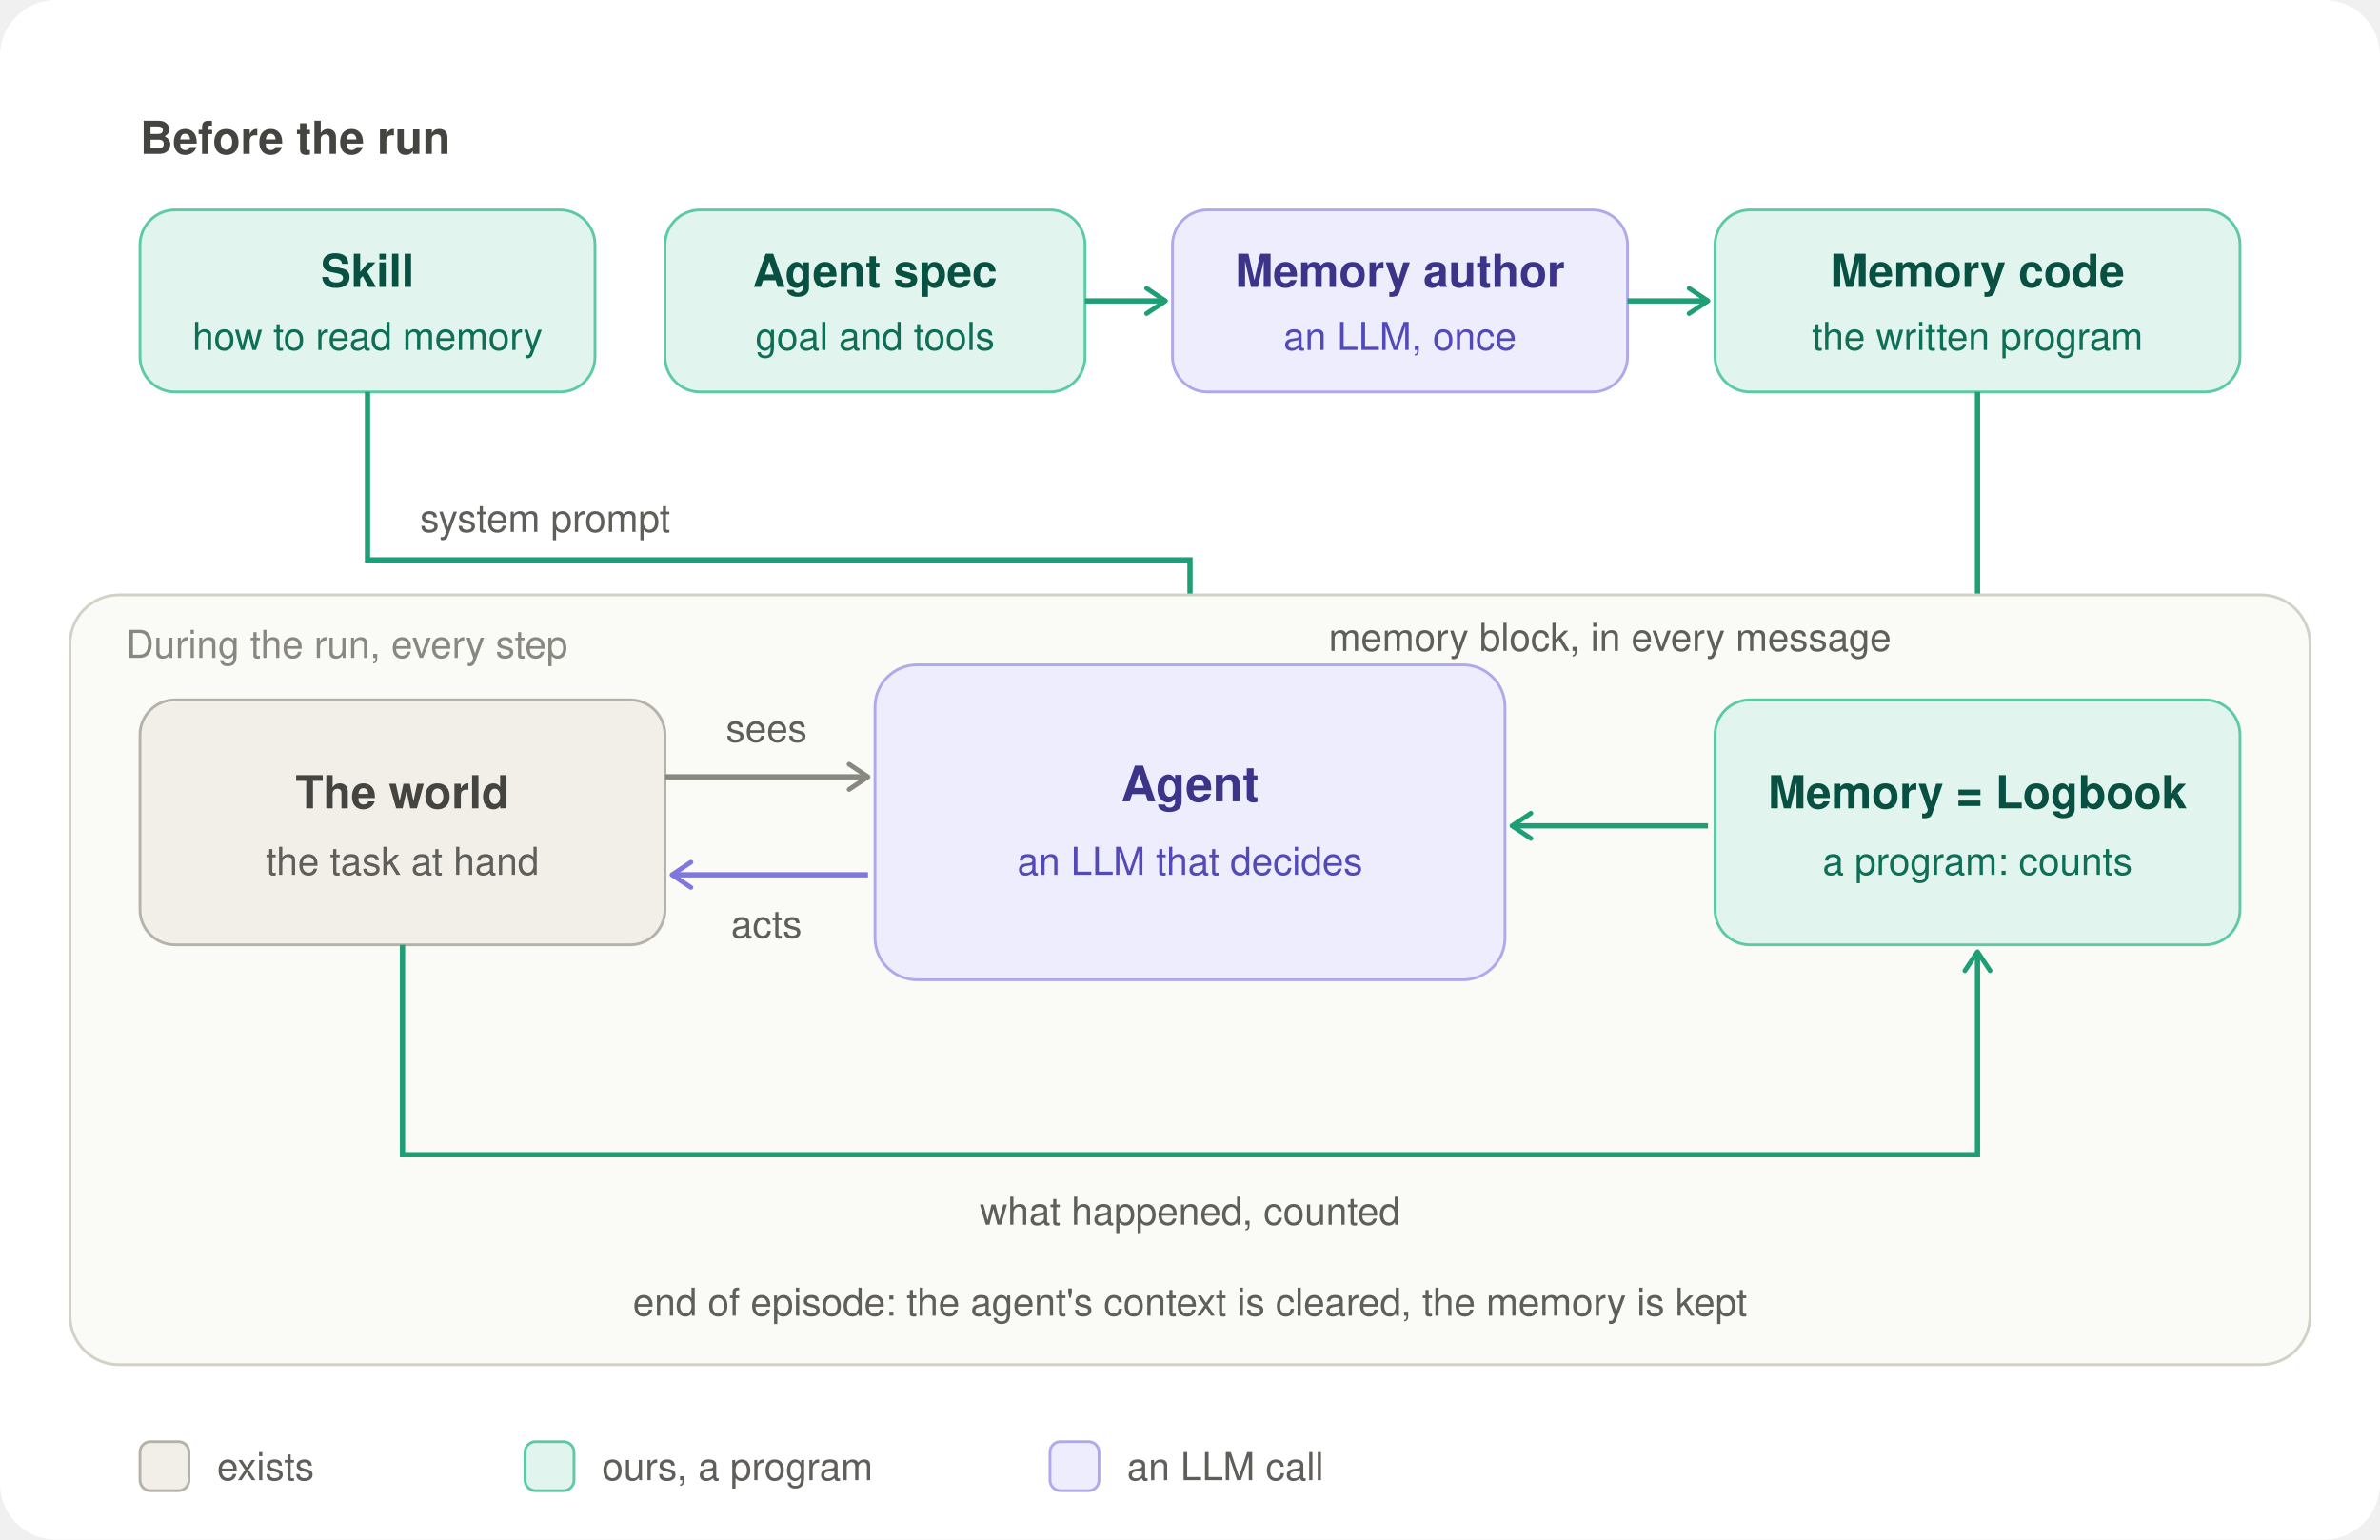
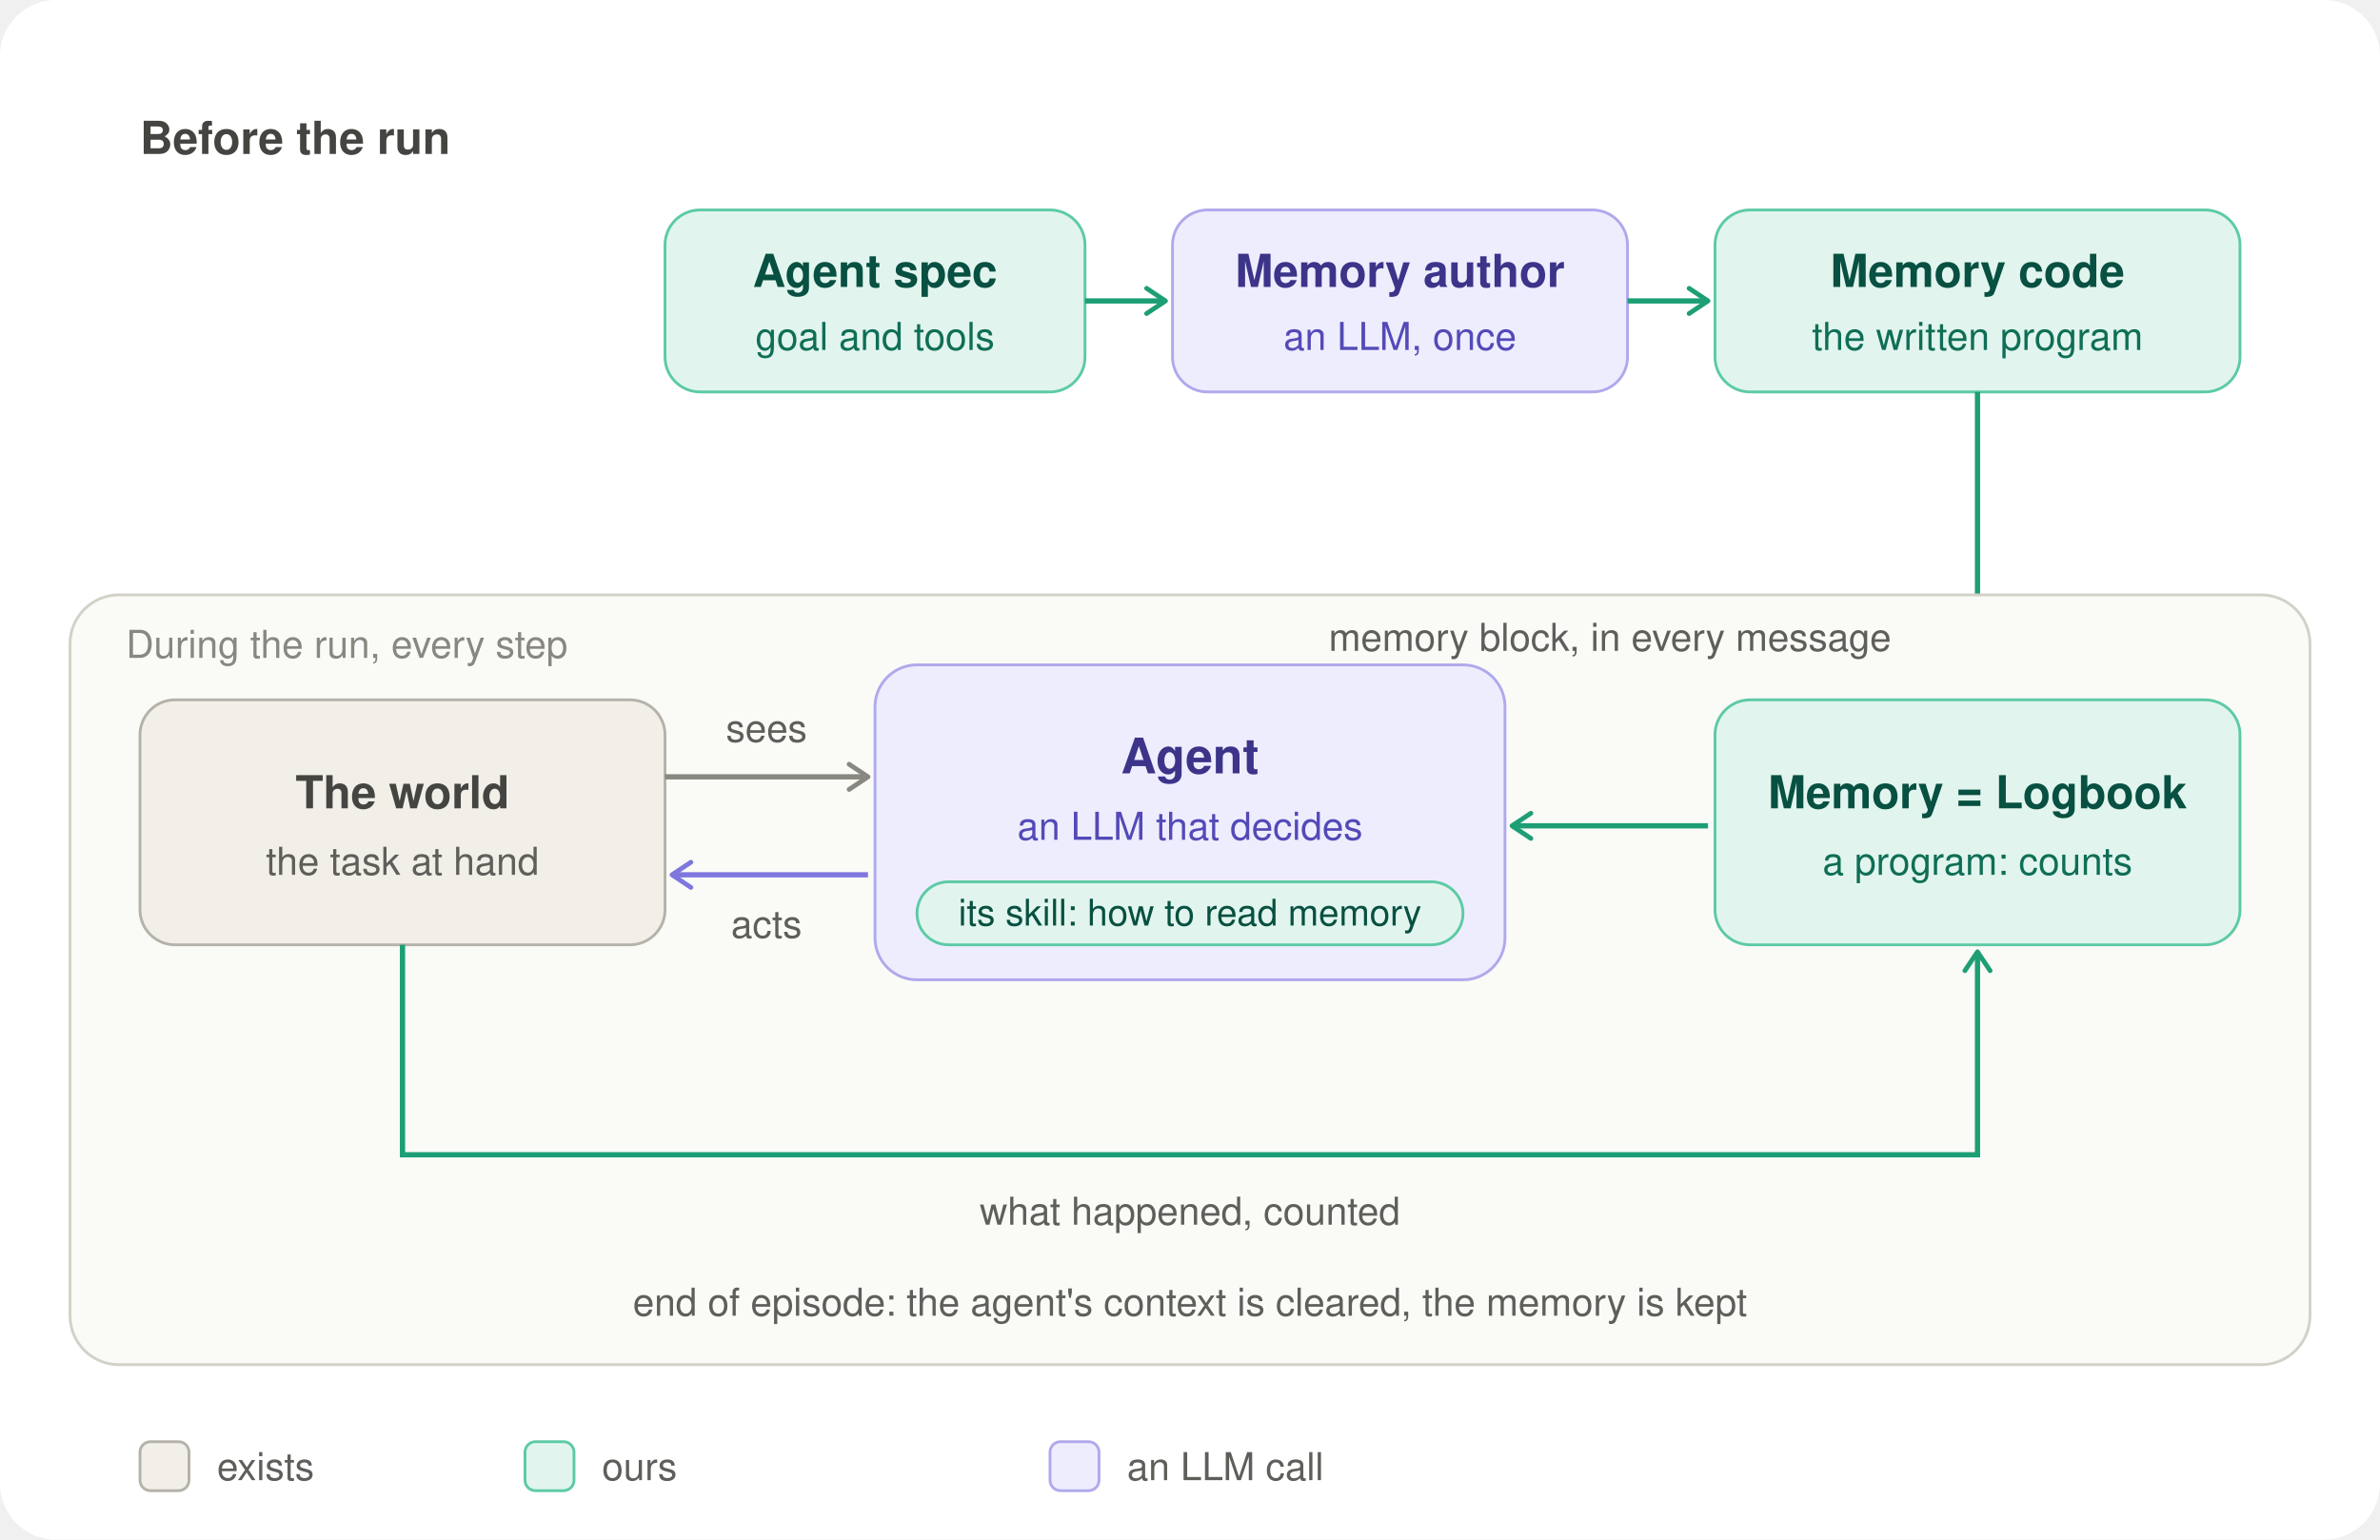
<svg xmlns="http://www.w3.org/2000/svg" width="1020" height="660" viewBox="0 0 680 440" font-family="-apple-system, BlinkMacSystemFont, 'Segoe UI', Helvetica, Arial, sans-serif">
  <defs>
    <marker id="a" viewBox="0 0 10 10" refX="8" refY="5" markerWidth="6" markerHeight="6" orient="auto-start-reverse">
      <path d="M2 1L8 5L2 9" fill="none" stroke="context-stroke" stroke-width="1.5" stroke-linecap="round" stroke-linejoin="round" />
    </marker>
  </defs>
  <rect x="0" y="0" width="680" height="440" rx="16" fill="#FFFFFF" />
  <text x="40" y="44" font-size="13" font-weight="600" fill="#444441">Before the run</text>
-   <g>
-     <rect x="40" y="60" width="130" height="52" rx="10" fill="#E1F5EE" stroke="#5DCAA5" stroke-width="0.8" />
-     <text x="105" y="82" font-size="13" font-weight="600" fill="#085041" text-anchor="middle">Skill</text>
-     <text x="105" y="100" font-size="11" fill="#0F6E56" text-anchor="middle">how to read memory</text>
-   </g>
  <g>
    <rect x="190" y="60" width="120" height="52" rx="10" fill="#E1F5EE" stroke="#5DCAA5" stroke-width="0.8" />
    <text x="250" y="82" font-size="13" font-weight="600" fill="#085041" text-anchor="middle">Agent spec</text>
    <text x="250" y="100" font-size="11" fill="#0F6E56" text-anchor="middle">goal and tools</text>
  </g>
  <g>
    <rect x="335" y="60" width="130" height="52" rx="10" fill="#EEEDFE" stroke="#AFA9EC" stroke-width="0.8" />
    <text x="400" y="82" font-size="13" font-weight="600" fill="#3C3489" text-anchor="middle">Memory author</text>
    <text x="400" y="100" font-size="11" fill="#534AB7" text-anchor="middle">an LLM, once</text>
  </g>
  <g>
    <rect x="490" y="60" width="150" height="52" rx="10" fill="#E1F5EE" stroke="#5DCAA5" stroke-width="0.8" />
    <text x="565" y="82" font-size="13" font-weight="600" fill="#085041" text-anchor="middle">Memory code</text>
    <text x="565" y="100" font-size="11" fill="#0F6E56" text-anchor="middle">the written program</text>
  </g>
  <line x1="310" y1="86" x2="333" y2="86" stroke="#1D9E75" stroke-width="1.5" marker-end="url(#a)" />
  <line x1="465" y1="86" x2="488" y2="86" stroke="#1D9E75" stroke-width="1.5" marker-end="url(#a)" />
-   <path d="M105 112 L105 160 L340 160 L340 188" fill="none" stroke="#1D9E75" stroke-width="1.5" marker-end="url(#a)" />
-   <text x="120" y="152" font-size="11" fill="#5F5E5A">system prompt</text>
  <line x1="565" y1="112" x2="565" y2="198" stroke="#1D9E75" stroke-width="1.5" marker-end="url(#a)" />
  <rect x="20" y="170" width="640" height="220" rx="14" fill="#FAFAF7" stroke="#D3D1C7" stroke-width="0.8" />
  <text x="36" y="188" font-size="11" fill="#888780">During the run, every step</text>
  <g>
    <rect x="40" y="200" width="150" height="70" rx="10" fill="#F1EFE8" stroke="#B4B2A9" stroke-width="0.8" />
    <text x="115" y="231" font-size="13" font-weight="600" fill="#444441" text-anchor="middle">The world</text>
    <text x="115" y="250" font-size="11" fill="#5F5E5A" text-anchor="middle">the task at hand</text>
  </g>
  <g>
    <rect x="250" y="190" width="180" height="90" rx="12" fill="#EEEDFE" stroke="#AFA9EC" stroke-width="0.8" />
-     <text x="340" y="229" font-size="14" font-weight="600" fill="#3C3489" text-anchor="middle">Agent</text>
-     <text x="340" y="250" font-size="11" fill="#534AB7" text-anchor="middle">an LLM that decides</text>
+     <text x="340" y="221" font-size="14" font-weight="600" fill="#3C3489" text-anchor="middle">Agent</text>
+     <text x="340" y="240" font-size="11" fill="#534AB7" text-anchor="middle">an LLM that decides</text>
+     <rect x="262" y="252" width="156" height="18" rx="9" fill="#E1F5EE" stroke="#5DCAA5" stroke-width="0.8" />
+     <text x="340" y="264.5" font-size="10.5" fill="#085041" text-anchor="middle">its skill: how to read memory</text>
  </g>
  <g>
    <rect x="490" y="200" width="150" height="70" rx="10" fill="#E1F5EE" stroke="#5DCAA5" stroke-width="0.8" />
    <text x="565" y="231" font-size="13" font-weight="600" fill="#085041" text-anchor="middle">Memory = Logbook</text>
    <text x="565" y="250" font-size="11" fill="#0F6E56" text-anchor="middle">a program: counts</text>
  </g>
  <line x1="190" y1="222" x2="248" y2="222" stroke="#888780" stroke-width="1.5" marker-end="url(#a)" />
  <text x="219" y="212" font-size="11" fill="#5F5E5A" text-anchor="middle">sees</text>
  <line x1="248" y1="250" x2="192" y2="250" stroke="#7F77DD" stroke-width="1.5" marker-end="url(#a)" />
  <text x="219" y="268" font-size="11" fill="#5F5E5A" text-anchor="middle">acts</text>
  <line x1="488" y1="236" x2="432" y2="236" stroke="#1D9E75" stroke-width="1.5" marker-end="url(#a)" />
  <text x="460" y="186" font-size="11" fill="#5F5E5A" text-anchor="middle">memory block, in every message</text>
  <path d="M115 270 L115 330 L565 330 L565 272" fill="none" stroke="#1D9E75" stroke-width="1.5" marker-end="url(#a)" />
  <text x="340" y="350" font-size="11" fill="#5F5E5A" text-anchor="middle">what happened, counted</text>
  <text x="340" y="376" font-size="11" fill="#5F5E5A" text-anchor="middle">end of episode: the agent's context is cleared, the memory is kept</text>
  <rect x="40" y="412" width="14" height="14" rx="3" fill="#F1EFE8" stroke="#B4B2A9" stroke-width="0.8" />
  <text x="62" y="423" font-size="11" fill="#5F5E5A">exists</text>
  <rect x="150" y="412" width="14" height="14" rx="3" fill="#E1F5EE" stroke="#5DCAA5" stroke-width="0.8" />
-   <text x="172" y="423" font-size="11" fill="#5F5E5A">ours, a program</text>
+   <text x="172" y="423" font-size="11" fill="#5F5E5A">ours</text>
  <rect x="300" y="412" width="14" height="14" rx="3" fill="#EEEDFE" stroke="#AFA9EC" stroke-width="0.8" />
  <text x="322" y="423" font-size="11" fill="#5F5E5A">an LLM call</text>
</svg>
